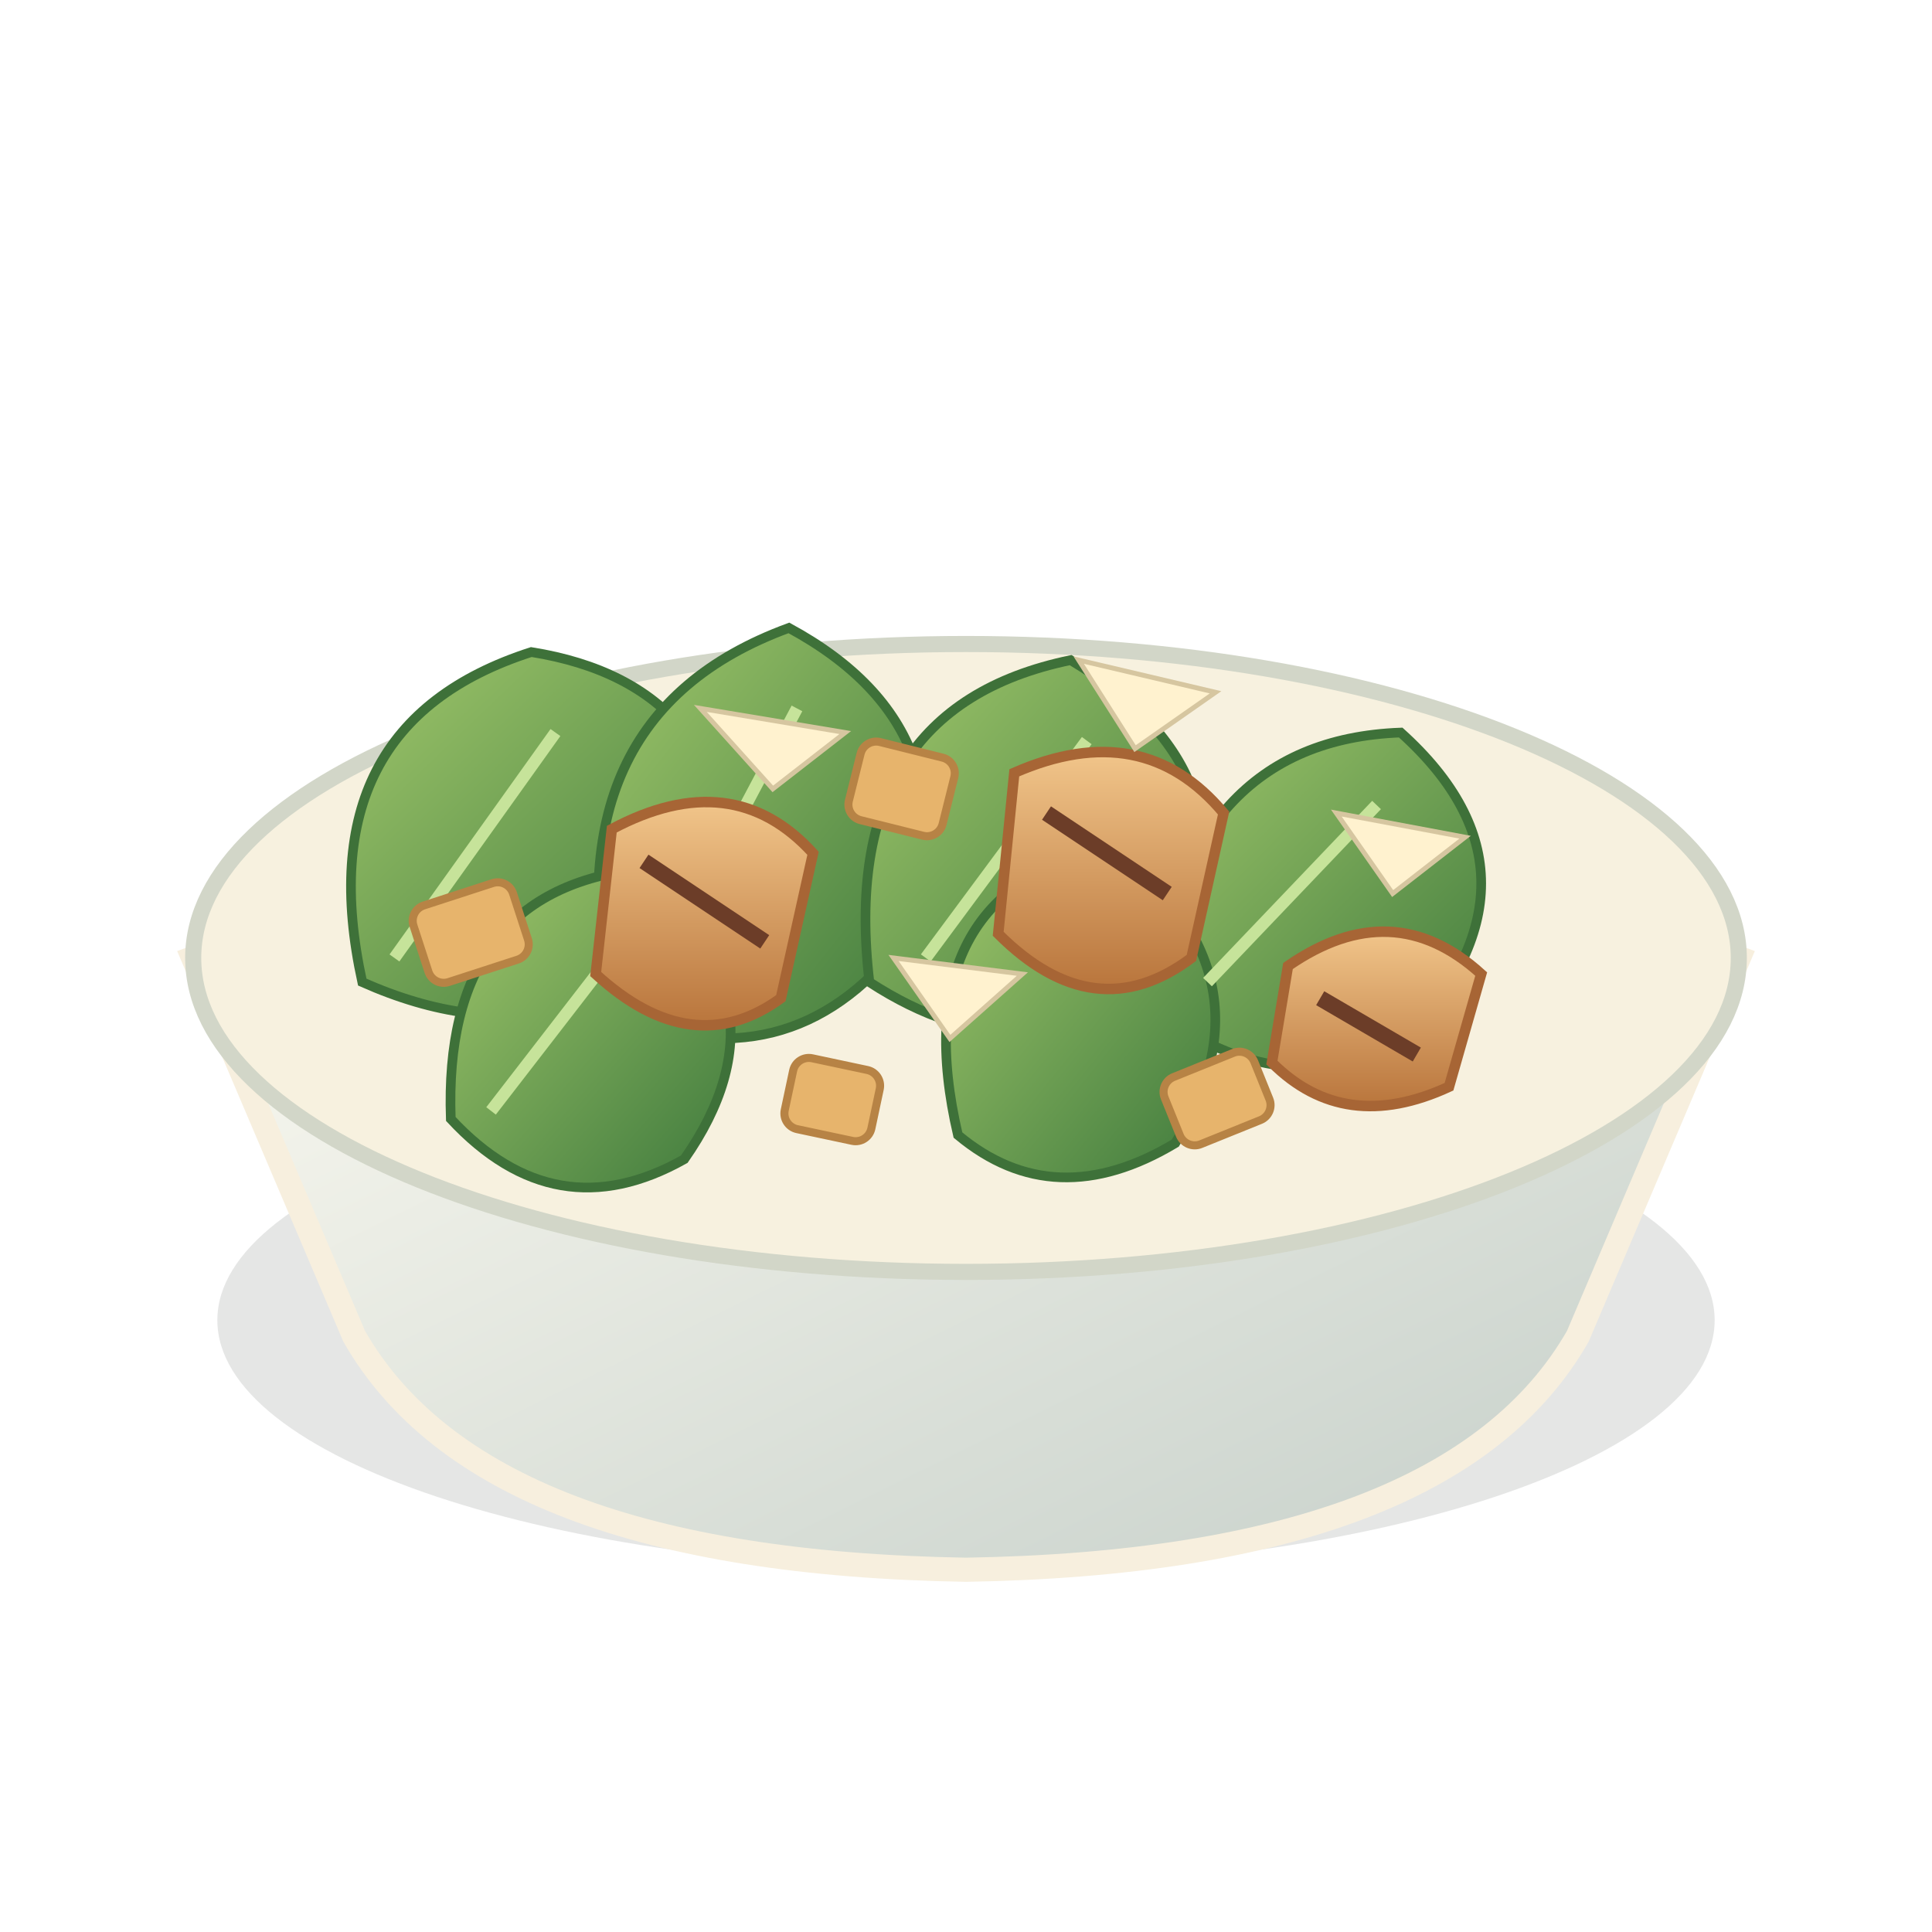
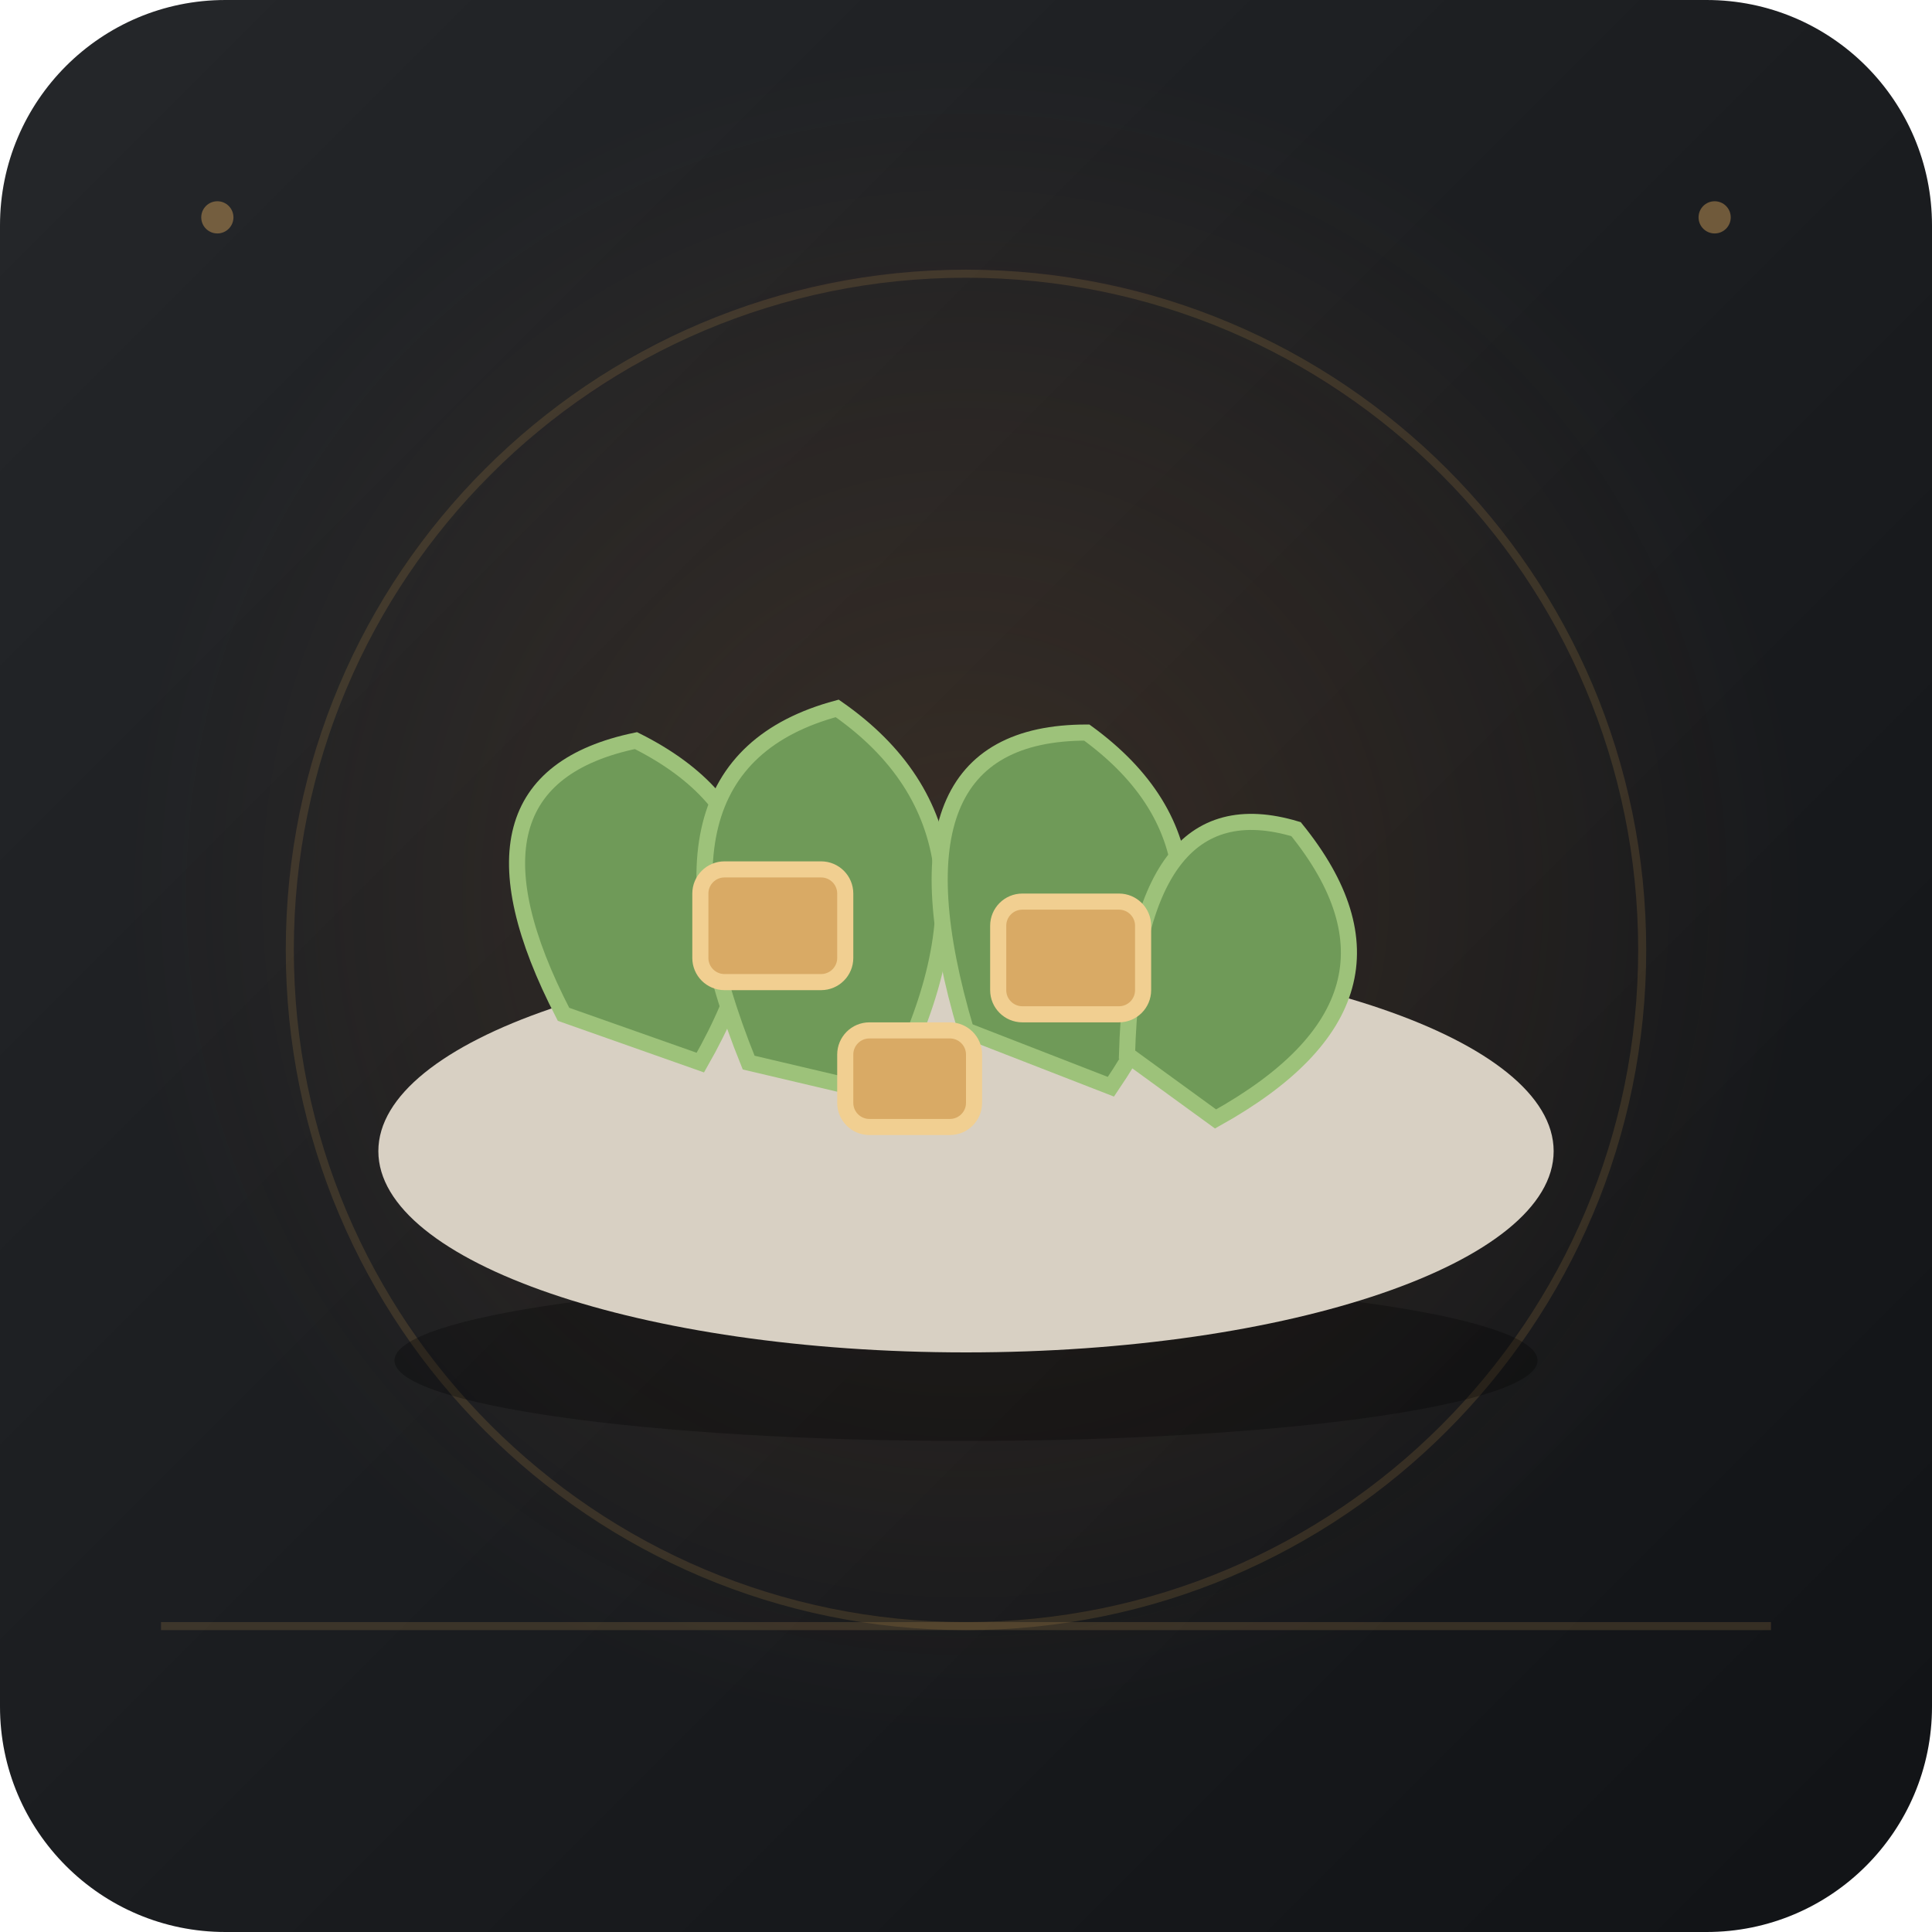
- <svg xmlns="http://www.w3.org/2000/svg" viewBox="0 0 240 240" role="img" aria-labelledby="svg-title svg-desc">
+ <svg xmlns="http://www.w3.org/2000/svg" width="1024" height="1024" viewBox="0 0 240 240" role="img" aria-labelledby="t-caesar-salad d-caesar-salad">
  <defs>
-     <linearGradient id="bowl" x2="1" y2="1">
-       <stop stop-color="#fffdf4" />
-       <stop offset="1" stop-color="#c4cec8" />
+     <linearGradient id="bg" x1="0" y1="0" x2="1" y2="1">
+       <stop stop-color="#25272a" />
+       <stop offset="1" stop-color="#111316" />
    </linearGradient>
-     <linearGradient id="leaf" x2="1" y2="1">
-       <stop stop-color="#9fc66a" />
-       <stop offset="1" stop-color="#3f7a3d" />
+     <radialGradient id="glow">
+       <stop stop-color="#b8753c" stop-opacity=".18" />
+       <stop offset="1" stop-color="#b8753c" stop-opacity="0" />
+     </radialGradient>
+     <linearGradient id="dough" x1="0" y1="0" x2="1" y2="1">
+       <stop stop-color="#f3d79c" />
+       <stop offset="1" stop-color="#c38b4b" />
    </linearGradient>
-     <linearGradient id="chicken" x2="0" y2="1">
-       <stop stop-color="#f1c58a" />
-       <stop offset="1" stop-color="#b9753c" />
+     <linearGradient id="salmon" x1="0" y1="0" x2="1" y2="1">
+       <stop stop-color="#ffb17e" />
+       <stop offset="1" stop-color="#d65c49" />
+     </linearGradient>
+     <linearGradient id="steak" x1="0" y1="0" x2="1" y2="1">
+       <stop stop-color="#9a5540" />
+       <stop offset="1" stop-color="#4d2a24" />
    </linearGradient>
  </defs>
-   <ellipse cx="120" cy="164" rx="93" ry="31" fill="#141a16" opacity=".11" />
-   <path d="M24 119Q120 83 216 119L196 166Q180 194 120 195Q60 194 44 166Z" fill="url(#bowl)" stroke="#f7efde" stroke-width="3" />
-   <ellipse cx="120" cy="119" rx="96" ry="39" fill="#f7f1df" stroke="#d2d6c8" stroke-width="2" />
-   <g fill="url(#leaf)" stroke="#3e7139" stroke-width="1.2">
-     <path d="M45 122Q38 90 66 81Q91 85 91 111Q72 134 45 122Z" />
-     <path d="M76 126Q68 89 98 78Q122 91 112 117Q98 135 76 126Z" />
-     <path d="M108 122Q104 88 133 82Q158 97 145 121Q128 135 108 122Z" />
-     <path d="M143 125Q147 92 174 91Q194 109 174 130Q158 137 143 125Z" />
-     <path d="M56 139Q55 111 79 108Q99 124 85 144Q69 153 56 139Z" />
-     <path d="M119 141Q112 111 138 105Q159 121 146 142Q131 151 119 141Z" />
+   <rect width="240" height="240" rx="28" fill="url(#bg)" />
+   <circle cx="120" cy="111" r="104" fill="url(#glow)" />
+   <circle cx="120" cy="118" r="84" fill="none" stroke="#f0b65a" stroke-opacity=".14" />
+   <ellipse cx="120" cy="169" rx="71" ry="10" fill="#000" opacity=".28" />
+   <ellipse cx="120" cy="143" rx="73" ry="25" fill="#d8d0c3" />
+   <g fill="#6f9a58" stroke="#9dc27a" stroke-width="2">
+     <path d="M70 126 Q55 97 79 92 Q103 104 87 132Z" />
+     <path d="M93 132 Q78 95 104 88 Q127 104 110 136Z" />
+     <path d="M120 128 Q109 91 135 91 Q157 107 138 135Z" />
+     <path d="M140 131 Q141 97 161 103 Q178 124 151 139Z" />
  </g>
-   <g fill="none" stroke="#c6e39a" stroke-width="1.5">
-     <path d="M49 119 69 91M81 122 99 88M115 119 135 92M150 122 171 100M61 138 78 116" />
+   <g fill="#d9aa65" stroke="#f1cf91" stroke-width="2">
+     <rect x="87" y="108" width="18" height="14" rx="3" />
+     <rect x="124" y="112" width="18" height="14" rx="3" />
+     <rect x="105" y="128" width="16" height="12" rx="3" />
  </g>
-   <g fill="url(#chicken)" stroke="#a76535" stroke-width="1.3">
-     <path d="M76 103Q91 95 101 106L97 124Q86 132 74 121Z" />
-     <path d="M126 96Q142 89 152 101L148 119Q136 128 124 116Z" />
-     <path d="M160 120Q173 111 184 121L180 135Q167 141 158 132Z" />
-   </g>
-   <path d="M80 107l15 10M130 101l15 10M164 124l12 7" stroke="#6c3d28" stroke-width="2" />
-   <g fill="#e7b46c" stroke="#b78345" stroke-width="1">
-     <rect x="52" y="111" width="13" height="10" rx="2" transform="rotate(-18 58 116)" />
-     <rect x="106" y="93" width="12" height="10" rx="2" transform="rotate(14 112 98)" />
-     <rect x="145" y="132" width="12" height="9" rx="2" transform="rotate(-22 151 136)" />
-     <rect x="98" y="132" width="11" height="9" rx="2" transform="rotate(12 103 136)" />
-   </g>
-   <g fill="#fff2cf" stroke="#d6c6a0" stroke-width=".6">
-     <path d="M87 88l18 3-9 7Z" />
-     <path d="M134 82l17 4-10 7Z" />
-     <path d="M166 101l16 3-9 7Z" />
-     <path d="M111 119l16 2-9 8Z" />
-   </g>
+   <path d="M20 202 H220" stroke="#d7a35b" stroke-opacity=".18" />
+   <circle cx="27" cy="27" r="2" fill="#d7a35b" opacity=".45" />
+   <circle cx="213" cy="27" r="2" fill="#d7a35b" opacity=".45" />
</svg>
